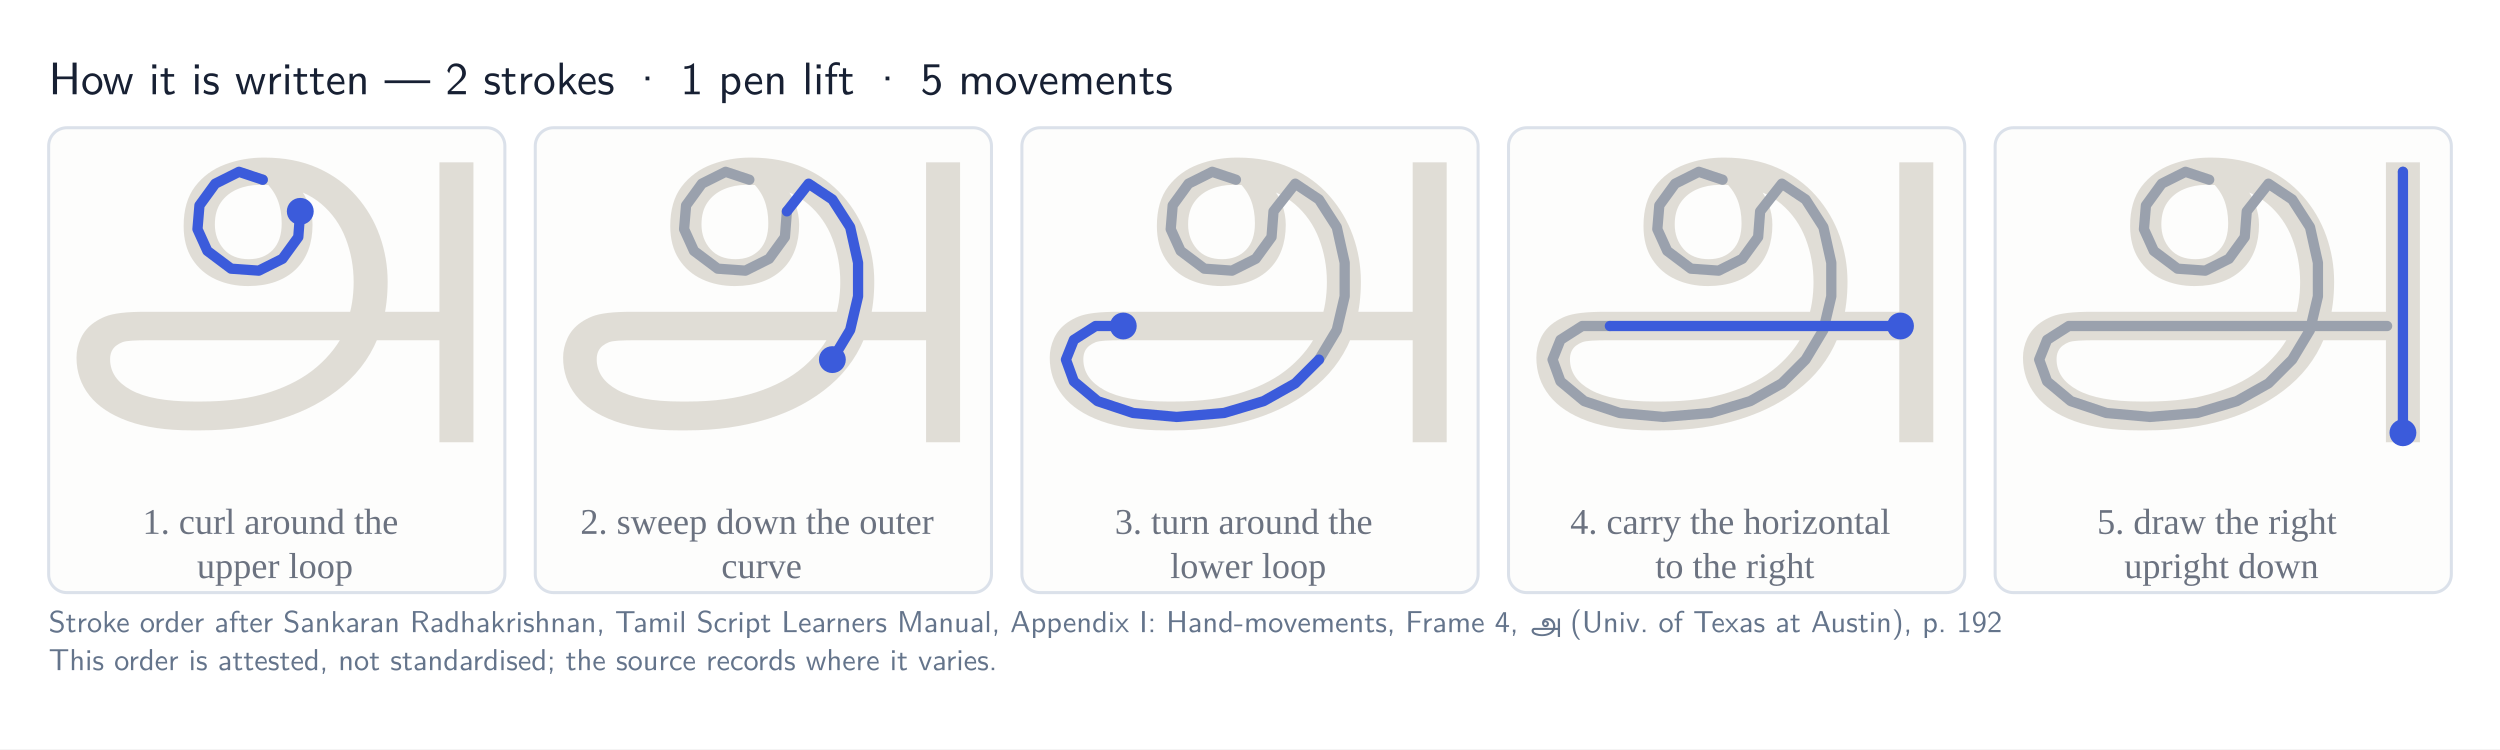
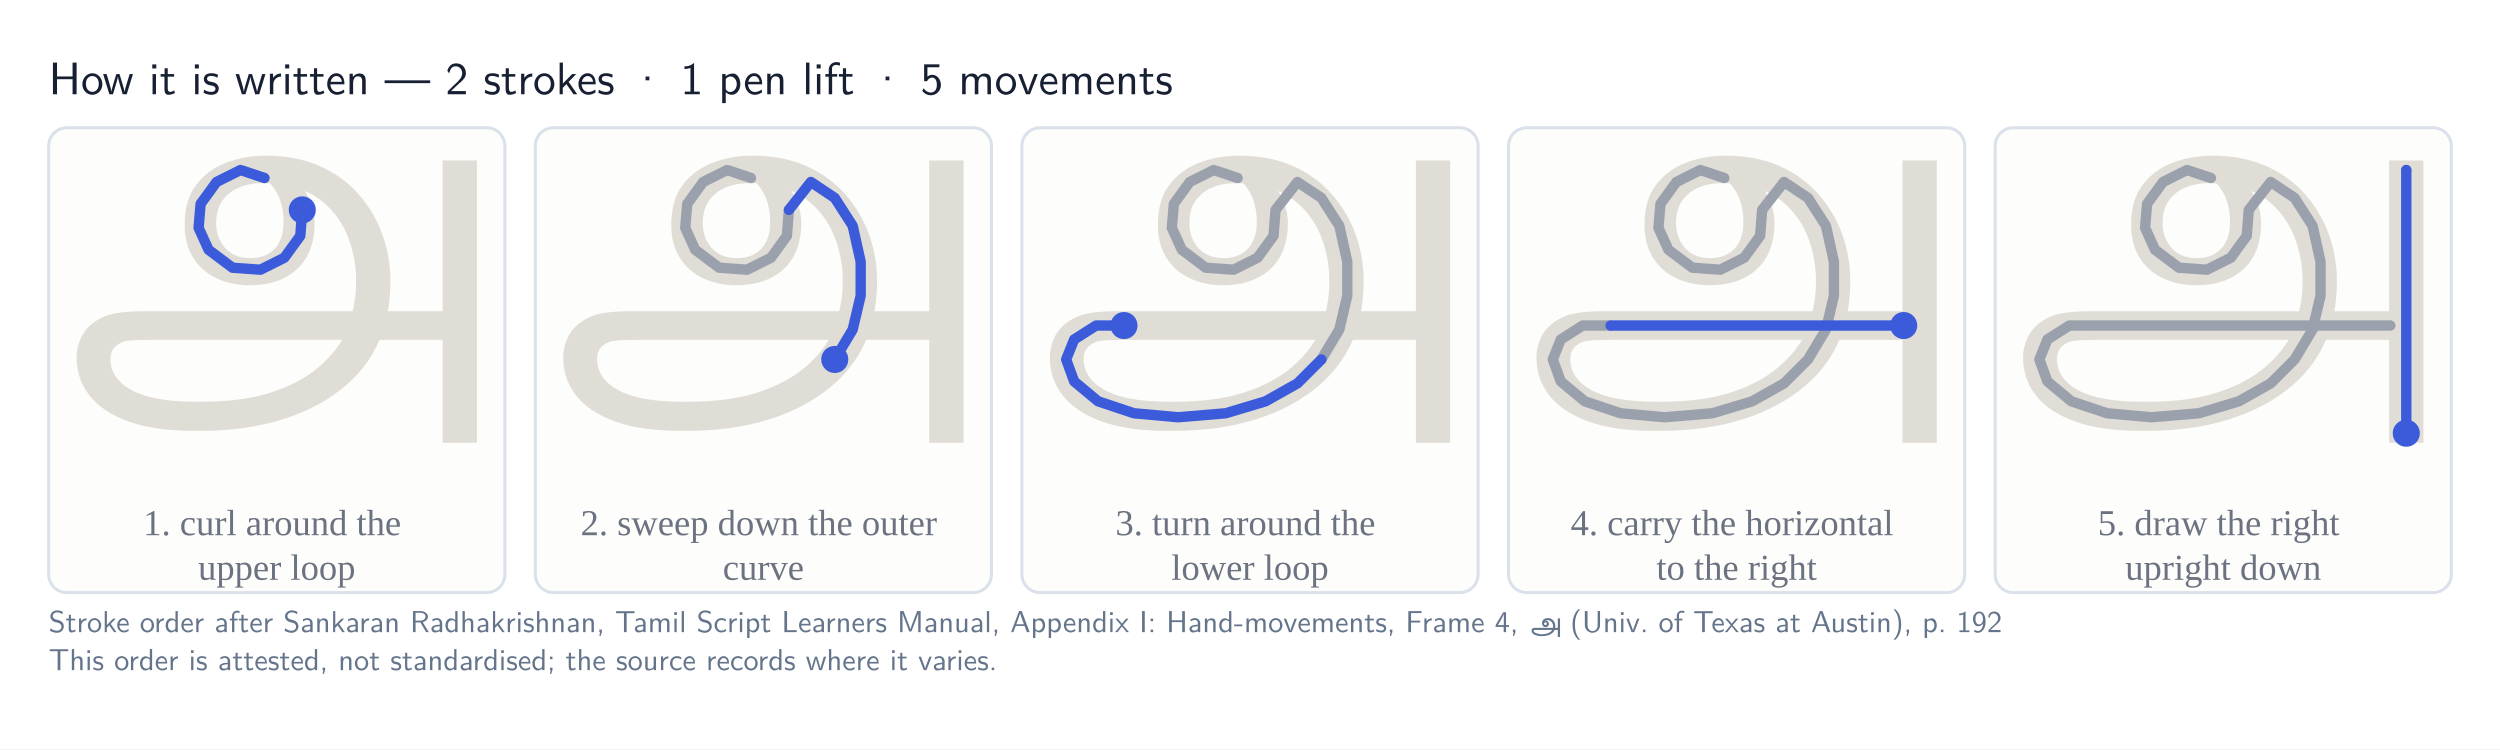
<svg xmlns="http://www.w3.org/2000/svg" width="822" height="246.35" viewBox="0 0 822 246.35" role="img" aria-label="How to write அ: 2 strokes · 1 pen lift · 5 movements">
  <rect x="0" y="0" width="822" height="246.35" fill="#ffffff" />
  <text x="16" y="31" font-family="Latin Modern Sans, sans-serif" font-size="15" fill="#172033">How it is written — 2 strokes · 1 pen lift · 5 movements</text>
  <rect x="16" y="42" width="150" height="152.85" rx="6" fill="#fdfdfc" stroke="#dbe1ea" stroke-width="1" />
-   <g transform="translate(21.38 125.39) scale(0.13)">
+   <svg x="16" y="42" width="150" height="152.85" viewBox="-41 -636 1144 1165.7" preserveAspectRatio="xMidYMid meet" overflow="hidden">
    <g transform="scale(1,-1)">
      <path class="ductus__glyph" d="M321 -124Q224 -124 159 -100.5Q94 -77 61.5 -35.5Q29 6 29 60Q29 85 40 109Q51 133 74 149Q87 158 102 164Q117 170 141.5 173Q166 176 206 176L953 176L956 104L217 104Q186 104 169.5 103Q153 102 145 99Q137 96 129 90Q114 78 114 56Q114 7 167 -22Q220 -51 327 -51L344 -51Q445 -51 517.5 -27.5Q590 -4 637.5 37Q685 78 709 130L713 149Q722 174 726 199.5Q730 225 730 251Q730 309 710 361Q690 413 648.5 448.5Q607 484 542 494Q529 496 517.5 496.5Q506 497 493 497Q462 497 436 486Q410 475 394.5 453Q379 431 379 397Q379 360 401.5 334.5Q424 309 465 309Q503 309 525.5 332.5Q548 356 548 400Q548 433 537.5 459.5Q527 486 501 510L558 527Q576 512 591.5 492Q607 472 616.5 447.5Q626 423 626 396Q626 361 615.5 332.5Q605 304 584 283.5Q563 263 532.5 252Q502 241 463 241Q418 241 381 258Q344 275 322 309Q300 343 300 393Q300 455 329 493Q358 531 404.5 548.5Q451 566 503 566Q580 566 638.5 540Q697 514 736.5 469Q776 424 796 368Q816 312 816 252Q816 225 813 199.5Q810 174 804 150L798 128Q770 46 704.5 -10Q639 -66 546.5 -95Q454 -124 342 -124L321 -124ZM947 -154L947 554L1033 554L1033 -154L947 -154Z" fill="#e0ddd6" fill-rule="nonzero" />
      <path class="ductus__done" d="M500 510 L500 510" fill="none" stroke="#9aa1ad" stroke-width="26" stroke-linecap="round" stroke-linejoin="round" />
      <path class="ductus__pen" d="M500 510 L440 530 L380 500 L340 445 L335 385 L360 330 L420 285 L490 280 L550 310 L590 365 L595 430" fill="none" stroke="#3b5bdb" stroke-width="26" stroke-linecap="round" stroke-linejoin="round" />
      <circle class="ductus__tip" cx="595" cy="430" r="34" fill="#3b5bdb" />
    </g>
    <text class="ductus__caption" x="531" y="385.7" text-anchor="middle" font-size="91.7" fill="#6b7280">
      <tspan x="531" y="385.7">1. curl around the</tspan>
      <tspan x="531" y="497.6">upper loop</tspan>
    </text>
-   </g>
+   </svg>
  <rect x="176" y="42" width="150" height="152.85" rx="6" fill="#fdfdfc" stroke="#dbe1ea" stroke-width="1" />
-   <g transform="translate(181.38 125.39) scale(0.13)">
+   <svg x="176" y="42" width="150" height="152.85" viewBox="-41 -636 1144 1165.7" preserveAspectRatio="xMidYMid meet" overflow="hidden">
    <g transform="scale(1,-1)">
      <path class="ductus__glyph" d="M321 -124Q224 -124 159 -100.5Q94 -77 61.5 -35.5Q29 6 29 60Q29 85 40 109Q51 133 74 149Q87 158 102 164Q117 170 141.5 173Q166 176 206 176L953 176L956 104L217 104Q186 104 169.5 103Q153 102 145 99Q137 96 129 90Q114 78 114 56Q114 7 167 -22Q220 -51 327 -51L344 -51Q445 -51 517.5 -27.5Q590 -4 637.5 37Q685 78 709 130L713 149Q722 174 726 199.5Q730 225 730 251Q730 309 710 361Q690 413 648.5 448.5Q607 484 542 494Q529 496 517.5 496.5Q506 497 493 497Q462 497 436 486Q410 475 394.5 453Q379 431 379 397Q379 360 401.5 334.5Q424 309 465 309Q503 309 525.5 332.5Q548 356 548 400Q548 433 537.5 459.5Q527 486 501 510L558 527Q576 512 591.5 492Q607 472 616.5 447.5Q626 423 626 396Q626 361 615.5 332.5Q605 304 584 283.5Q563 263 532.5 252Q502 241 463 241Q418 241 381 258Q344 275 322 309Q300 343 300 393Q300 455 329 493Q358 531 404.5 548.5Q451 566 503 566Q580 566 638.5 540Q697 514 736.5 469Q776 424 796 368Q816 312 816 252Q816 225 813 199.5Q810 174 804 150L798 128Q770 46 704.5 -10Q639 -66 546.5 -95Q454 -124 342 -124L321 -124ZM947 -154L947 554L1033 554L1033 -154L947 -154Z" fill="#e0ddd6" fill-rule="nonzero" />
      <path class="ductus__done" d="M500 510 L440 530 L380 500 L340 445 L335 385 L360 330 L420 285 L490 280 L550 310 L590 365 L595 430 L595 430" fill="none" stroke="#9aa1ad" stroke-width="26" stroke-linecap="round" stroke-linejoin="round" />
      <path class="ductus__pen" d="M595 430 L650 500 L710 460 L755 390 L775 300 L775 215 L755 130 L710 55" fill="none" stroke="#3b5bdb" stroke-width="26" stroke-linecap="round" stroke-linejoin="round" />
      <circle class="ductus__tip" cx="710" cy="55" r="34" fill="#3b5bdb" />
    </g>
    <text class="ductus__caption" x="531" y="385.7" text-anchor="middle" font-size="91.7" fill="#6b7280">
      <tspan x="531" y="385.7">2. sweep down the outer</tspan>
      <tspan x="531" y="497.6">curve</tspan>
    </text>
-   </g>
+   </svg>
  <rect x="336" y="42" width="150" height="152.85" rx="6" fill="#fdfdfc" stroke="#dbe1ea" stroke-width="1" />
-   <g transform="translate(341.38 125.39) scale(0.13)">
+   <svg x="336" y="42" width="150" height="152.85" viewBox="-41 -636 1144 1165.7" preserveAspectRatio="xMidYMid meet" overflow="hidden">
    <g transform="scale(1,-1)">
      <path class="ductus__glyph" d="M321 -124Q224 -124 159 -100.5Q94 -77 61.5 -35.5Q29 6 29 60Q29 85 40 109Q51 133 74 149Q87 158 102 164Q117 170 141.5 173Q166 176 206 176L953 176L956 104L217 104Q186 104 169.5 103Q153 102 145 99Q137 96 129 90Q114 78 114 56Q114 7 167 -22Q220 -51 327 -51L344 -51Q445 -51 517.5 -27.5Q590 -4 637.5 37Q685 78 709 130L713 149Q722 174 726 199.5Q730 225 730 251Q730 309 710 361Q690 413 648.5 448.5Q607 484 542 494Q529 496 517.5 496.5Q506 497 493 497Q462 497 436 486Q410 475 394.5 453Q379 431 379 397Q379 360 401.5 334.5Q424 309 465 309Q503 309 525.5 332.5Q548 356 548 400Q548 433 537.5 459.5Q527 486 501 510L558 527Q576 512 591.5 492Q607 472 616.5 447.5Q626 423 626 396Q626 361 615.5 332.5Q605 304 584 283.5Q563 263 532.5 252Q502 241 463 241Q418 241 381 258Q344 275 322 309Q300 343 300 393Q300 455 329 493Q358 531 404.5 548.5Q451 566 503 566Q580 566 638.5 540Q697 514 736.5 469Q776 424 796 368Q816 312 816 252Q816 225 813 199.5Q810 174 804 150L798 128Q770 46 704.5 -10Q639 -66 546.5 -95Q454 -124 342 -124L321 -124ZM947 -154L947 554L1033 554L1033 -154L947 -154Z" fill="#e0ddd6" fill-rule="nonzero" />
      <path class="ductus__done" d="M500 510 L440 530 L380 500 L340 445 L335 385 L360 330 L420 285 L490 280 L550 310 L590 365 L595 430 L650 500 L710 460 L755 390 L775 300 L775 215 L755 130 L710 55 L710 55" fill="none" stroke="#9aa1ad" stroke-width="26" stroke-linecap="round" stroke-linejoin="round" />
      <path class="ductus__pen" d="M710 55 L650 -5 L570 -50 L470 -80 L350 -90 L240 -80 L150 -50 L90 0 L70 55 L90 105 L145 140 L215 140" fill="none" stroke="#3b5bdb" stroke-width="26" stroke-linecap="round" stroke-linejoin="round" />
      <circle class="ductus__tip" cx="215" cy="140" r="34" fill="#3b5bdb" />
    </g>
    <text class="ductus__caption" x="531" y="385.7" text-anchor="middle" font-size="91.7" fill="#6b7280">
      <tspan x="531" y="385.7">3. turn around the</tspan>
      <tspan x="531" y="497.6">lower loop</tspan>
    </text>
-   </g>
+   </svg>
  <rect x="496" y="42" width="150" height="152.85" rx="6" fill="#fdfdfc" stroke="#dbe1ea" stroke-width="1" />
-   <g transform="translate(501.38 125.39) scale(0.13)">
+   <svg x="496" y="42" width="150" height="152.85" viewBox="-41 -636 1144 1165.7" preserveAspectRatio="xMidYMid meet" overflow="hidden">
    <g transform="scale(1,-1)">
      <path class="ductus__glyph" d="M321 -124Q224 -124 159 -100.5Q94 -77 61.5 -35.5Q29 6 29 60Q29 85 40 109Q51 133 74 149Q87 158 102 164Q117 170 141.5 173Q166 176 206 176L953 176L956 104L217 104Q186 104 169.5 103Q153 102 145 99Q137 96 129 90Q114 78 114 56Q114 7 167 -22Q220 -51 327 -51L344 -51Q445 -51 517.5 -27.5Q590 -4 637.5 37Q685 78 709 130L713 149Q722 174 726 199.5Q730 225 730 251Q730 309 710 361Q690 413 648.5 448.5Q607 484 542 494Q529 496 517.5 496.5Q506 497 493 497Q462 497 436 486Q410 475 394.5 453Q379 431 379 397Q379 360 401.5 334.5Q424 309 465 309Q503 309 525.5 332.5Q548 356 548 400Q548 433 537.5 459.5Q527 486 501 510L558 527Q576 512 591.5 492Q607 472 616.5 447.5Q626 423 626 396Q626 361 615.5 332.5Q605 304 584 283.5Q563 263 532.5 252Q502 241 463 241Q418 241 381 258Q344 275 322 309Q300 343 300 393Q300 455 329 493Q358 531 404.5 548.5Q451 566 503 566Q580 566 638.5 540Q697 514 736.5 469Q776 424 796 368Q816 312 816 252Q816 225 813 199.5Q810 174 804 150L798 128Q770 46 704.5 -10Q639 -66 546.5 -95Q454 -124 342 -124L321 -124ZM947 -154L947 554L1033 554L1033 -154L947 -154Z" fill="#e0ddd6" fill-rule="nonzero" />
      <path class="ductus__done" d="M500 510 L440 530 L380 500 L340 445 L335 385 L360 330 L420 285 L490 280 L550 310 L590 365 L595 430 L650 500 L710 460 L755 390 L775 300 L775 215 L755 130 L710 55 L650 -5 L570 -50 L470 -80 L350 -90 L240 -80 L150 -50 L90 0 L70 55 L90 105 L145 140 L215 140 L215 140" fill="none" stroke="#9aa1ad" stroke-width="26" stroke-linecap="round" stroke-linejoin="round" />
      <path class="ductus__pen" d="M215 140 L350 140 L520 140 L700 140 L850 140 L950 140" fill="none" stroke="#3b5bdb" stroke-width="26" stroke-linecap="round" stroke-linejoin="round" />
      <circle class="ductus__tip" cx="950" cy="140" r="34" fill="#3b5bdb" />
    </g>
    <text class="ductus__caption" x="531" y="385.7" text-anchor="middle" font-size="91.7" fill="#6b7280">
      <tspan x="531" y="385.7">4. carry the horizontal</tspan>
      <tspan x="531" y="497.6">to the right</tspan>
    </text>
-   </g>
+   </svg>
  <rect x="656" y="42" width="150" height="152.85" rx="6" fill="#fdfdfc" stroke="#dbe1ea" stroke-width="1" />
-   <g transform="translate(661.38 125.39) scale(0.13)">
+   <svg x="656" y="42" width="150" height="152.85" viewBox="-41 -636 1144 1165.7" preserveAspectRatio="xMidYMid meet" overflow="hidden">
    <g transform="scale(1,-1)">
      <path class="ductus__glyph" d="M321 -124Q224 -124 159 -100.5Q94 -77 61.5 -35.5Q29 6 29 60Q29 85 40 109Q51 133 74 149Q87 158 102 164Q117 170 141.5 173Q166 176 206 176L953 176L956 104L217 104Q186 104 169.5 103Q153 102 145 99Q137 96 129 90Q114 78 114 56Q114 7 167 -22Q220 -51 327 -51L344 -51Q445 -51 517.5 -27.5Q590 -4 637.5 37Q685 78 709 130L713 149Q722 174 726 199.5Q730 225 730 251Q730 309 710 361Q690 413 648.5 448.5Q607 484 542 494Q529 496 517.5 496.5Q506 497 493 497Q462 497 436 486Q410 475 394.5 453Q379 431 379 397Q379 360 401.5 334.5Q424 309 465 309Q503 309 525.5 332.5Q548 356 548 400Q548 433 537.5 459.5Q527 486 501 510L558 527Q576 512 591.5 492Q607 472 616.5 447.5Q626 423 626 396Q626 361 615.5 332.5Q605 304 584 283.5Q563 263 532.5 252Q502 241 463 241Q418 241 381 258Q344 275 322 309Q300 343 300 393Q300 455 329 493Q358 531 404.5 548.5Q451 566 503 566Q580 566 638.5 540Q697 514 736.5 469Q776 424 796 368Q816 312 816 252Q816 225 813 199.5Q810 174 804 150L798 128Q770 46 704.5 -10Q639 -66 546.5 -95Q454 -124 342 -124L321 -124ZM947 -154L947 554L1033 554L1033 -154L947 -154Z" fill="#e0ddd6" fill-rule="nonzero" />
      <path class="ductus__done" d="M500 510 L440 530 L380 500 L340 445 L335 385 L360 330 L420 285 L490 280 L550 310 L590 365 L595 430 L650 500 L710 460 L755 390 L775 300 L775 215 L755 130 L710 55 L650 -5 L570 -50 L470 -80 L350 -90 L240 -80 L150 -50 L90 0 L70 55 L90 105 L145 140 L215 140 L350 140 L520 140 L700 140 L850 140 L950 140" fill="none" stroke="#9aa1ad" stroke-width="26" stroke-linecap="round" stroke-linejoin="round" />
      <path class="ductus__done" d="M990 530 L990 530" fill="none" stroke="#9aa1ad" stroke-width="26" stroke-linecap="round" stroke-linejoin="round" />
      <path class="ductus__pen" d="M990 530 L990 390 L990 230 L990 70 L990 -130" fill="none" stroke="#3b5bdb" stroke-width="26" stroke-linecap="round" stroke-linejoin="round" />
      <circle class="ductus__tip" cx="990" cy="-130" r="34" fill="#3b5bdb" />
    </g>
    <text class="ductus__caption" x="531" y="385.7" text-anchor="middle" font-size="91.7" fill="#6b7280">
      <tspan x="531" y="385.7">5. draw the right</tspan>
      <tspan x="531" y="497.6">upright down</tspan>
    </text>
-   </g>
+   </svg>
  <text x="16" y="207.85" font-family="Latin Modern Sans, sans-serif" font-size="10" fill="#64748b">Stroke order after Sankaran Radhakrishnan, Tamil Script Learners Manual, Appendix I: Hand-movements, Frame 4, அ (Univ. of Texas at Austin), p. 192</text>
  <text x="16" y="220.35" font-family="Latin Modern Sans, sans-serif" font-size="10" fill="#64748b">This order is attested, not standardised; the source records where it varies.</text>
</svg>
